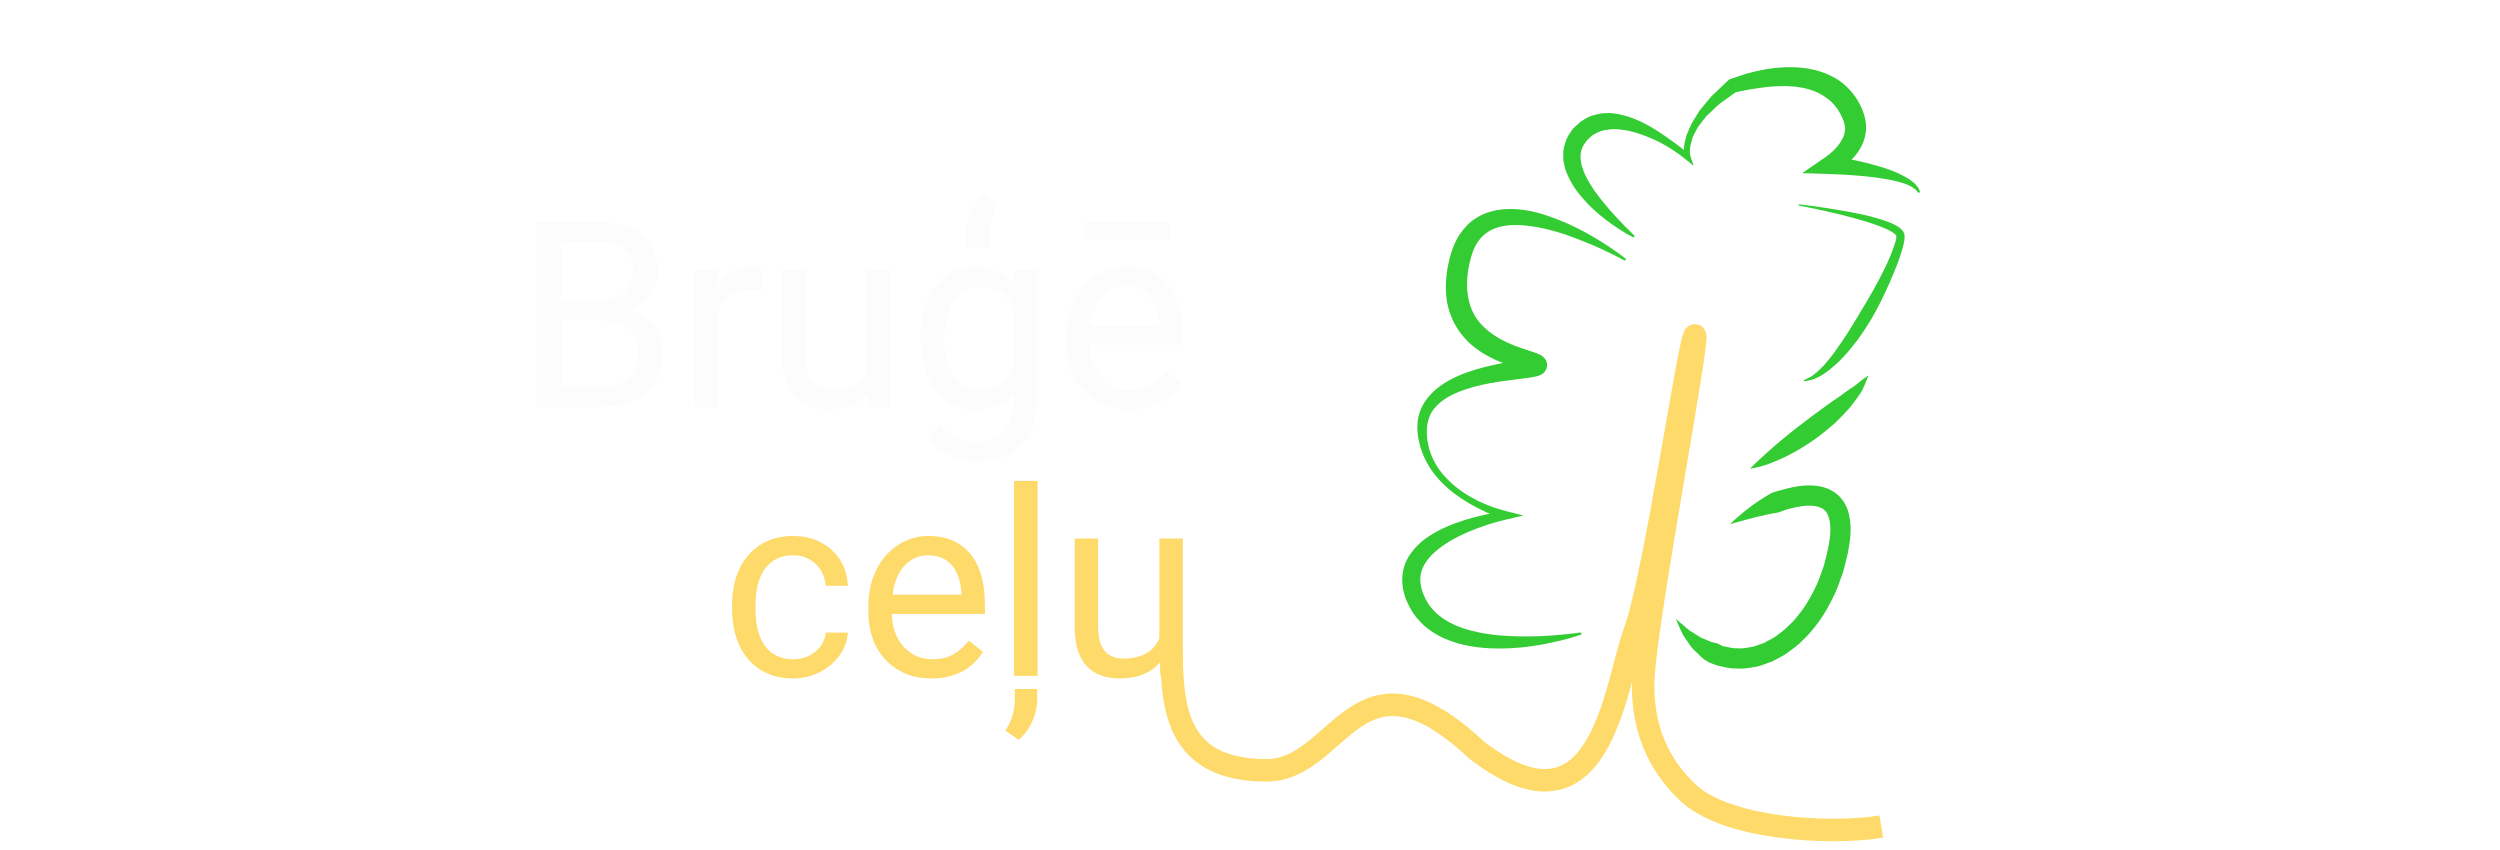
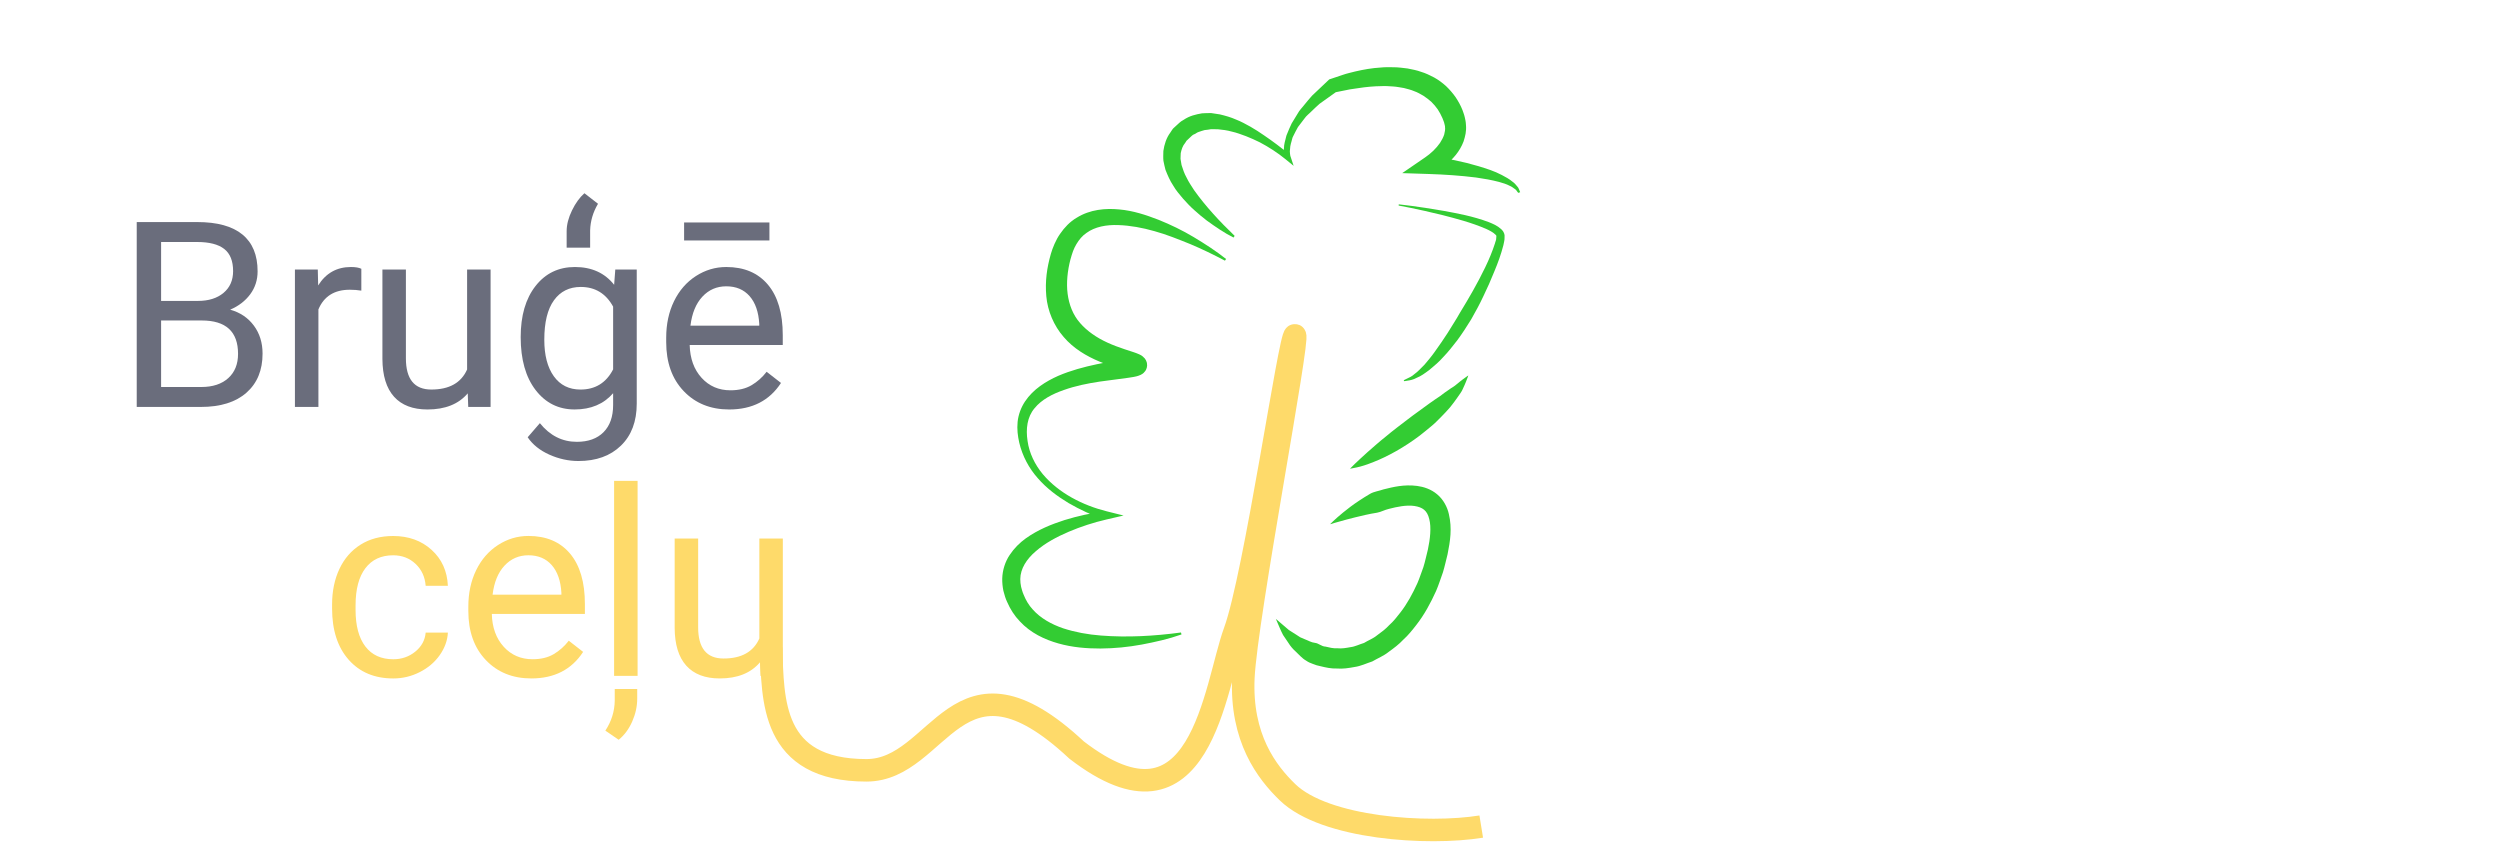
<svg xmlns="http://www.w3.org/2000/svg" version="1.1" id="Layer_1" x="0px" y="0px" width="200px" height="68px" viewBox="0 0 200 68" enable-background="new 0 0 200 68" xml:space="preserve">
  <g>
-     <rect x="41.221" y="16.953" fill="none" width="86.912" height="19.878" />
-     <path fill="#FCFCFC" d="M42.938,32.555v-14.79h4.835c1.605,0,2.812,0.332,3.621,0.996c0.81,0.664,1.214,1.646,1.214,2.946   c0,0.691-0.196,1.302-0.589,1.833c-0.393,0.532-0.928,0.943-1.605,1.234c0.799,0.223,1.431,0.648,1.895,1.275   c0.464,0.626,0.696,1.373,0.696,2.239c0,1.328-0.43,2.37-1.29,3.129c-0.86,0.759-2.076,1.138-3.647,1.138H42.938z M44.888,24.073   h2.946c0.853,0,1.535-0.213,2.047-0.641c0.511-0.428,0.767-1.008,0.767-1.741c0-0.814-0.237-1.407-0.711-1.776   s-1.195-0.555-2.164-0.555h-2.885V24.073z M44.888,25.637v5.323h3.22c0.907,0,1.624-0.235,2.148-0.706   c0.525-0.471,0.788-1.119,0.788-1.945c0-1.78-0.969-2.671-2.905-2.671H44.888z" />
-     <path fill="#FCFCFC" d="M60.907,23.25c-0.285-0.047-0.593-0.071-0.925-0.071c-1.232,0-2.069,0.525-2.509,1.574v7.801h-1.879V21.564   h1.829l0.03,1.27c0.616-0.981,1.49-1.473,2.621-1.473c0.366,0,0.643,0.047,0.833,0.142V23.25z" />
-     <path fill="#FCFCFC" d="M69.419,31.468c-0.731,0.86-1.805,1.29-3.22,1.29c-1.171,0-2.063-0.34-2.676-1.021   c-0.613-0.681-0.923-1.688-0.93-3.022v-7.151h1.879v7.1c0,1.666,0.677,2.499,2.031,2.499c1.436,0,2.391-0.535,2.865-1.604v-7.995   h1.879v10.991h-1.788L69.419,31.468z" />
-     <path fill="#FCFCFC" d="M73.655,26.968c0-1.713,0.396-3.076,1.188-4.088s1.842-1.519,3.149-1.519c1.341,0,2.387,0.474,3.139,1.422   l0.092-1.219h1.716v10.727c0,1.422-0.421,2.542-1.265,3.361c-0.843,0.819-1.976,1.229-3.397,1.229   c-0.792,0-1.568-0.169-2.326-0.508c-0.759-0.339-1.338-0.803-1.737-1.392l0.975-1.128c0.806,0.996,1.792,1.493,2.956,1.493   c0.914,0,1.627-0.257,2.138-0.771s0.767-1.239,0.767-2.174v-0.944c-0.752,0.866-1.778,1.3-3.078,1.3   c-1.287,0-2.328-0.518-3.124-1.554C74.053,30.168,73.655,28.756,73.655,26.968z M75.544,27.182c0,1.239,0.254,2.212,0.762,2.92   s1.219,1.062,2.133,1.062c1.185,0,2.056-0.538,2.611-1.615V24.53c-0.576-1.049-1.439-1.574-2.59-1.574   c-0.914,0-1.629,0.355-2.143,1.066C75.801,24.733,75.544,25.786,75.544,27.182z M78.754,15.459l1.087,0.843   c-0.399,0.67-0.609,1.381-0.63,2.133v1.381h-1.879v-1.321c0-0.521,0.142-1.075,0.427-1.661   C78.043,16.25,78.375,15.791,78.754,15.459z" />
-     <path fill="#FCFCFC" d="M90.334,32.758c-1.49,0-2.702-0.489-3.636-1.468c-0.935-0.979-1.402-2.287-1.402-3.926v-0.346   c0-1.09,0.208-2.063,0.625-2.92c0.417-0.856,0.999-1.527,1.747-2.011c0.749-0.484,1.56-0.726,2.433-0.726   c1.429,0,2.539,0.471,3.332,1.412c0.792,0.941,1.188,2.289,1.188,4.043v0.782h-7.446c0.027,1.084,0.344,1.959,0.95,2.626   s1.376,1,2.311,1c0.664,0,1.226-0.135,1.686-0.406c0.46-0.271,0.864-0.63,1.209-1.076l1.148,0.894   C93.558,32.05,92.176,32.758,90.334,32.758z M93.554,19.238h-6.826v-1.442h6.826V19.238z M90.101,22.905   c-0.759,0-1.396,0.276-1.91,0.828c-0.515,0.552-0.833,1.326-0.955,2.321h5.505v-0.142c-0.054-0.955-0.312-1.695-0.772-2.22   C91.509,23.167,90.886,22.905,90.101,22.905z" />
+     <rect x="9.221" y="16.953" fill="none" width="86.912" height="19.878" />
+     <path fill="#6A6D7C" d="M10.938,32.555v-14.79h4.835c1.605,0,2.812,0.332,3.621,0.996c0.81,0.664,1.214,1.646,1.214,2.946   c0,0.691-0.196,1.302-0.589,1.833c-0.393,0.532-0.928,0.943-1.605,1.234c0.799,0.223,1.431,0.648,1.895,1.275   c0.464,0.626,0.696,1.373,0.696,2.239c0,1.328-0.43,2.37-1.29,3.129c-0.86,0.759-2.076,1.138-3.647,1.138H10.938z M12.888,24.073   h2.946c0.853,0,1.535-0.213,2.047-0.641c0.511-0.428,0.767-1.008,0.767-1.741c0-0.814-0.237-1.407-0.711-1.776   s-1.195-0.555-2.164-0.555h-2.885V24.073z M12.888,25.637v5.323h3.22c0.907,0,1.624-0.235,2.148-0.706   c0.525-0.471,0.788-1.119,0.788-1.945c0-1.78-0.969-2.671-2.905-2.671H12.888z" />
+     <path fill="#6A6D7C" d="M28.907,23.25c-0.285-0.047-0.593-0.071-0.925-0.071c-1.232,0-2.069,0.525-2.509,1.574v7.801h-1.879V21.564   h1.829l0.03,1.27c0.616-0.981,1.49-1.473,2.621-1.473c0.366,0,0.643,0.047,0.833,0.142V23.25z" />
+     <path fill="#6A6D7C" d="M37.419,31.468c-0.731,0.86-1.805,1.29-3.22,1.29c-1.171,0-2.063-0.34-2.676-1.021   c-0.613-0.681-0.923-1.688-0.93-3.022v-7.151h1.879v7.1c0,1.666,0.677,2.499,2.031,2.499c1.436,0,2.391-0.535,2.865-1.604v-7.995   h1.879v10.991h-1.788L37.419,31.468z" />
+     <path fill="#6A6D7C" d="M41.655,26.968c0-1.713,0.396-3.076,1.188-4.088s1.842-1.519,3.149-1.519c1.341,0,2.387,0.474,3.139,1.422   l0.092-1.219h1.716v10.727c0,1.422-0.421,2.542-1.265,3.361c-0.843,0.819-1.976,1.229-3.397,1.229   c-0.792,0-1.568-0.169-2.326-0.508c-0.759-0.339-1.338-0.803-1.737-1.392l0.975-1.128c0.806,0.996,1.792,1.493,2.956,1.493   c0.914,0,1.627-0.257,2.138-0.771s0.767-1.239,0.767-2.174v-0.944c-0.752,0.866-1.778,1.3-3.078,1.3   c-1.287,0-2.328-0.518-3.124-1.554C42.053,30.168,41.655,28.756,41.655,26.968z M43.544,27.182c0,1.239,0.254,2.212,0.762,2.92   s1.219,1.062,2.133,1.062c1.185,0,2.056-0.538,2.611-1.615V24.53c-0.576-1.049-1.439-1.574-2.59-1.574   c-0.914,0-1.629,0.355-2.143,1.066C43.801,24.733,43.544,25.786,43.544,27.182z M46.754,15.459l1.087,0.843   c-0.399,0.67-0.609,1.381-0.63,2.133v1.381h-1.879v-1.321c0-0.521,0.142-1.075,0.427-1.661   C46.043,16.25,46.375,15.791,46.754,15.459z" />
+     <path fill="#6A6D7C" d="M58.334,32.758c-1.49,0-2.702-0.489-3.636-1.468c-0.935-0.979-1.402-2.287-1.402-3.926v-0.346   c0-1.09,0.208-2.063,0.625-2.92c0.417-0.856,0.999-1.527,1.747-2.011c0.749-0.484,1.56-0.726,2.433-0.726   c1.429,0,2.539,0.471,3.332,1.412c0.792,0.941,1.188,2.289,1.188,4.043v0.782h-7.446c0.027,1.084,0.344,1.959,0.95,2.626   s1.376,1,2.311,1c0.664,0,1.226-0.135,1.686-0.406c0.46-0.271,0.864-0.63,1.209-1.076l1.148,0.894   C61.558,32.05,60.176,32.758,58.334,32.758z M61.554,19.238h-6.826v-1.442h6.826V19.238z M58.101,22.905   c-0.759,0-1.396,0.276-1.91,0.828c-0.515,0.552-0.833,1.326-0.955,2.321h5.505v-0.142c-0.054-0.955-0.312-1.695-0.772-2.22   C59.509,23.167,58.886,22.905,58.101,22.905z" />
  </g>
  <g>
-     <rect x="57.633" y="38.47" fill="none" width="87.371" height="25.567" />
-     <path fill="#FEDA6A" d="M63.464,52.741c0.67,0,1.256-0.203,1.757-0.609s0.779-0.914,0.833-1.523h1.777   c-0.034,0.63-0.25,1.229-0.65,1.798c-0.399,0.569-0.933,1.022-1.6,1.361c-0.667,0.339-1.373,0.508-2.118,0.508   c-1.497,0-2.687-0.499-3.57-1.498s-1.326-2.365-1.326-4.099v-0.315c0-1.069,0.196-2.021,0.589-2.854   c0.393-0.832,0.957-1.479,1.691-1.939c0.735-0.461,1.604-0.691,2.605-0.691c1.232,0,2.257,0.369,3.073,1.107   s1.251,1.696,1.305,2.875h-1.777c-0.054-0.711-0.324-1.295-0.808-1.752c-0.484-0.457-1.082-0.687-1.793-0.687   c-0.955,0-1.695,0.344-2.219,1.031c-0.525,0.688-0.788,1.682-0.788,2.981v0.355c0,1.267,0.261,2.242,0.782,2.926   S62.496,52.741,63.464,52.741z" />
-     <path fill="#FEDA6A" d="M74.505,54.275c-1.49,0-2.702-0.489-3.636-1.468c-0.935-0.979-1.402-2.287-1.402-3.926v-0.346   c0-1.09,0.208-2.063,0.625-2.92s0.999-1.527,1.747-2.012c0.749-0.484,1.56-0.727,2.433-0.727c1.429,0,2.539,0.471,3.332,1.412   s1.188,2.289,1.188,4.043v0.782h-7.446c0.027,1.084,0.344,1.959,0.95,2.626s1.376,1,2.311,1c0.664,0,1.226-0.135,1.686-0.406   c0.46-0.271,0.864-0.63,1.209-1.076l1.148,0.894C77.729,53.567,76.347,54.275,74.505,54.275z M74.272,44.422   c-0.759,0-1.396,0.276-1.91,0.828c-0.515,0.552-0.833,1.326-0.955,2.321h5.505v-0.143c-0.054-0.954-0.312-1.694-0.772-2.219   C75.68,44.685,75.057,44.422,74.272,44.422z" />
-     <path fill="#FEDA6A" d="M81.494,59.182l-1.066-0.731c0.487-0.738,0.738-1.537,0.751-2.397v-0.935h1.798v0.772   c0,0.616-0.134,1.228-0.401,1.833C82.308,58.33,81.947,58.816,81.494,59.182z M83.007,54.072h-1.879V38.47h1.879V54.072z" />
-     <path fill="#FEDA6A" d="M92.799,52.985c-0.731,0.86-1.805,1.29-3.22,1.29c-1.171,0-2.063-0.34-2.676-1.021   c-0.613-0.681-0.923-1.688-0.93-3.022v-7.151h1.879v7.101c0,1.666,0.677,2.499,2.031,2.499c1.436,0,2.391-0.535,2.865-1.604v-7.995   h1.879v10.991H92.84L92.799,52.985z" />
+     <rect x="25.633" y="38.47" fill="none" width="87.371" height="25.567" />
+     <path fill="#FEDA6A" d="M31.464,52.741c0.67,0,1.256-0.203,1.757-0.609s0.779-0.914,0.833-1.523h1.777   c-0.034,0.63-0.25,1.229-0.65,1.798c-0.399,0.569-0.933,1.022-1.6,1.361c-0.667,0.339-1.373,0.508-2.118,0.508   c-1.497,0-2.687-0.499-3.57-1.498s-1.326-2.365-1.326-4.099v-0.315c0-1.069,0.196-2.021,0.589-2.854   c0.393-0.832,0.957-1.479,1.691-1.939c0.735-0.461,1.604-0.691,2.605-0.691c1.232,0,2.257,0.369,3.073,1.107   s1.251,1.696,1.305,2.875h-1.777c-0.054-0.711-0.324-1.295-0.808-1.752c-0.484-0.457-1.082-0.687-1.793-0.687   c-0.955,0-1.695,0.344-2.219,1.031c-0.525,0.688-0.788,1.682-0.788,2.981v0.355c0,1.267,0.261,2.242,0.782,2.926   S30.496,52.741,31.464,52.741z" />
+     <path fill="#FEDA6A" d="M42.505,54.275c-1.49,0-2.702-0.489-3.636-1.468c-0.935-0.979-1.402-2.287-1.402-3.926v-0.346   c0-1.09,0.208-2.063,0.625-2.92s0.999-1.527,1.747-2.012c0.749-0.484,1.56-0.727,2.433-0.727c1.429,0,2.539,0.471,3.332,1.412   s1.188,2.289,1.188,4.043v0.782h-7.446c0.027,1.084,0.344,1.959,0.95,2.626s1.376,1,2.311,1c0.664,0,1.226-0.135,1.686-0.406   c0.46-0.271,0.864-0.63,1.209-1.076l1.148,0.894C45.729,53.567,44.347,54.275,42.505,54.275z M42.272,44.422   c-0.759,0-1.396,0.276-1.91,0.828c-0.515,0.552-0.833,1.326-0.955,2.321h5.505v-0.143c-0.054-0.954-0.312-1.694-0.772-2.219   C43.68,44.685,43.057,44.422,42.272,44.422z" />
+     <path fill="#FEDA6A" d="M49.494,59.182l-1.066-0.731c0.487-0.738,0.738-1.537,0.751-2.397v-0.935h1.798v0.772   c0,0.616-0.134,1.228-0.401,1.833C50.308,58.33,49.947,58.816,49.494,59.182z M51.007,54.072h-1.879V38.47h1.879V54.072z" />
+     <path fill="#FEDA6A" d="M60.799,52.985c-0.731,0.86-1.805,1.29-3.22,1.29c-1.171,0-2.063-0.34-2.676-1.021   c-0.613-0.681-0.923-1.688-0.93-3.022v-7.151h1.879v7.101c0,1.666,0.677,2.499,2.031,2.499c1.436,0,2.391-0.535,2.865-1.604v-7.995   h1.879v10.991H60.84L60.799,52.985z" />
  </g>
-   <path fill="none" stroke="#FEDA6A" stroke-width="1.8" stroke-miterlimit="10" d="M93.688,51.813  c0.153,4.153-0.037,9.813,7.631,9.813c5.932,0,7.182-10.625,16.807-1.625c10,7.713,11.036-5.076,12.651-9.486  c1.619-4.411,4.411-23.785,4.817-23.691s-3.89,22.516-4.122,27.37s1.881,7.586,3.528,9.183c3,2.908,11.223,3.444,15.5,2.75" />
+   <path fill="none" stroke="#FEDA6A" stroke-width="1.8" stroke-miterlimit="10" d="M61.688,51.813  c0.153,4.153-0.037,9.813,7.631,9.813C75.25,61.625,76.5,51,86.125,60c10,7.713,11.036-5.076,12.651-9.486  c1.619-4.411,4.411-23.785,4.817-23.691s-3.89,22.516-4.122,27.37s1.881,7.586,3.528,9.183c3,2.908,11.223,3.444,15.5,2.75" />
  <g>
-     <path fill="#33CC33" d="M126.52,50.756c-1.032,0.366-2.101,0.604-3.18,0.809c-1.08,0.199-2.182,0.31-3.297,0.317   c-1.113,0.002-2.25-0.09-3.366-0.405c-1.108-0.311-2.24-0.845-3.089-1.768c-0.434-0.448-0.771-0.982-1.02-1.557   c-0.106-0.217-0.22-0.566-0.298-0.892c-0.063-0.319-0.098-0.646-0.091-0.981c0.019-0.67,0.234-1.346,0.597-1.883   c0.358-0.541,0.806-0.979,1.289-1.328c0.974-0.691,2.031-1.12,3.094-1.461c1.069-0.331,2.141-0.563,3.249-0.707l-0.029,0.654   c-1.032-0.328-1.972-0.779-2.889-1.306c-0.901-0.542-1.762-1.18-2.463-1.989c-0.712-0.799-1.236-1.782-1.488-2.849   c-0.12-0.541-0.188-1.063-0.13-1.661c0.059-0.575,0.27-1.146,0.594-1.635c0.66-0.985,1.664-1.604,2.654-2.046   c1.007-0.432,2.048-0.707,3.083-0.928c0.518-0.112,1.036-0.203,1.548-0.284l0.752-0.125l0.348-0.068   c0.093-0.018,0.233-0.065,0.183-0.049l-0.06,0.035c-0.028,0.022-0.072,0.048-0.157,0.161c-0.023,0.036-0.066,0.103-0.099,0.214   c-0.014,0.049-0.021,0.1-0.023,0.149c-0.004,0.041,0.028,0.309,0.014,0.183l-0.003-0.012c-0.002-0.012-0.004-0.011,0.011,0.05   c0.022,0.086,0.065,0.173,0.12,0.24c0.183,0.194,0.143,0.114,0.125,0.125c-0.053-0.022-0.171-0.06-0.281-0.093l-0.738-0.213   c-0.511-0.149-1.031-0.322-1.545-0.537c-1.02-0.429-2.05-1.031-2.836-1.952c-0.795-0.905-1.292-2.099-1.395-3.269   c-0.106-1.187,0.047-2.279,0.368-3.393c0.124-0.439,0.397-1.122,0.737-1.596c0.342-0.503,0.785-0.97,1.324-1.286   c1.07-0.669,2.313-0.772,3.405-0.665c1.113,0.097,2.144,0.442,3.131,0.823c0.985,0.394,1.931,0.854,2.829,1.391   c0.896,0.539,1.771,1.101,2.588,1.75l-0.09,0.134c-0.91-0.48-1.836-0.932-2.778-1.327c-0.948-0.381-1.891-0.768-2.861-1.033   c-0.964-0.277-1.949-0.456-2.898-0.487c-0.945-0.037-1.871,0.138-2.532,0.623c-0.342,0.227-0.604,0.548-0.817,0.908   c-0.229,0.388-0.324,0.684-0.479,1.235c-0.228,0.87-0.335,1.864-0.221,2.731c0.114,0.878,0.425,1.686,0.994,2.336   c0.564,0.65,1.326,1.175,2.19,1.569c0.433,0.199,0.886,0.369,1.36,0.526l0.74,0.242c0.135,0.047,0.262,0.088,0.445,0.171   c0.099,0.064,0.179,0.042,0.447,0.333c0.063,0.082,0.116,0.182,0.146,0.281l0.021,0.084c-0.014-0.118,0.023,0.158,0.016,0.207   c-0.004,0.057-0.013,0.116-0.028,0.173c-0.035,0.127-0.084,0.208-0.12,0.257c-0.103,0.14-0.172,0.186-0.228,0.226   c-0.076,0.053-0.096,0.058-0.144,0.083c-0.285,0.124-0.4,0.127-0.559,0.164l-0.414,0.066l-0.778,0.102l-1.509,0.201   c-0.993,0.148-1.972,0.348-2.885,0.675c-0.91,0.315-1.78,0.762-2.344,1.461c-0.586,0.692-0.708,1.645-0.556,2.621   c0.134,0.964,0.58,1.877,1.211,2.643c1.284,1.527,3.209,2.502,5.125,2.98l1.344,0.336l-1.373,0.318   c-1.022,0.236-2.049,0.569-3.013,0.979c-0.962,0.411-1.891,0.91-2.628,1.553c-0.749,0.633-1.24,1.408-1.249,2.229   c-0.002,0.207,0.022,0.417,0.066,0.631c0.061,0.196,0.088,0.371,0.211,0.646c0.171,0.42,0.406,0.825,0.721,1.161   c0.611,0.69,1.478,1.18,2.427,1.504c0.956,0.313,1.985,0.501,3.032,0.58c2.099,0.165,4.26,0.045,6.399-0.244L126.52,50.756z" />
+     <path fill="#33CC33" d="M94.52,50.756c-1.032,0.366-2.101,0.604-3.18,0.809c-1.08,0.199-2.182,0.31-3.297,0.317   c-1.113,0.002-2.25-0.09-3.366-0.405c-1.108-0.311-2.24-0.845-3.089-1.768c-0.434-0.448-0.771-0.982-1.02-1.557   c-0.106-0.217-0.22-0.566-0.298-0.892c-0.063-0.319-0.098-0.646-0.091-0.981c0.019-0.67,0.234-1.346,0.597-1.883   c0.358-0.541,0.806-0.979,1.289-1.328c0.974-0.691,2.031-1.12,3.094-1.461c1.069-0.331,2.141-0.563,3.249-0.707l-0.029,0.654   c-1.032-0.328-1.972-0.779-2.889-1.306c-0.901-0.542-1.762-1.18-2.463-1.989c-0.712-0.799-1.236-1.782-1.488-2.849   c-0.12-0.541-0.188-1.063-0.13-1.661c0.059-0.575,0.27-1.146,0.594-1.635c0.66-0.985,1.664-1.604,2.654-2.046   c1.007-0.432,2.048-0.707,3.083-0.928c0.518-0.112,1.036-0.203,1.548-0.284l0.752-0.125l0.348-0.068   c0.093-0.018,0.233-0.065,0.183-0.049l-0.06,0.035c-0.028,0.022-0.072,0.048-0.157,0.161c-0.023,0.036-0.066,0.103-0.099,0.214   c-0.014,0.049-0.021,0.1-0.023,0.149c-0.004,0.041,0.028,0.309,0.014,0.183l-0.003-0.012c-0.002-0.012-0.004-0.011,0.011,0.05   c0.022,0.086,0.065,0.173,0.12,0.24c0.183,0.194,0.143,0.114,0.125,0.125c-0.053-0.022-0.171-0.06-0.281-0.093l-0.738-0.213   c-0.511-0.149-1.031-0.322-1.545-0.537c-1.02-0.429-2.05-1.031-2.836-1.952c-0.795-0.905-1.292-2.099-1.395-3.269   c-0.106-1.187,0.047-2.279,0.368-3.393c0.124-0.439,0.397-1.122,0.737-1.596c0.342-0.503,0.785-0.97,1.324-1.286   c1.07-0.669,2.313-0.772,3.405-0.665c1.113,0.097,2.144,0.442,3.131,0.823c0.985,0.394,1.931,0.854,2.829,1.391   c0.896,0.539,1.771,1.101,2.588,1.75l-0.09,0.134c-0.91-0.48-1.836-0.932-2.778-1.327c-0.948-0.381-1.891-0.768-2.861-1.033   c-0.964-0.277-1.949-0.456-2.898-0.487c-0.945-0.037-1.871,0.138-2.532,0.623c-0.342,0.227-0.604,0.548-0.817,0.908   c-0.229,0.388-0.324,0.684-0.479,1.235c-0.228,0.87-0.335,1.864-0.221,2.731c0.114,0.878,0.425,1.686,0.994,2.336   c0.564,0.65,1.326,1.175,2.19,1.569c0.433,0.199,0.886,0.369,1.36,0.526l0.74,0.242c0.135,0.047,0.262,0.088,0.445,0.171   c0.099,0.064,0.179,0.042,0.447,0.333c0.063,0.082,0.116,0.182,0.146,0.281l0.021,0.084c-0.014-0.118,0.023,0.158,0.016,0.207   c-0.004,0.057-0.013,0.116-0.028,0.173c-0.035,0.127-0.084,0.208-0.12,0.257c-0.103,0.14-0.172,0.186-0.228,0.226   c-0.076,0.053-0.096,0.058-0.144,0.083c-0.285,0.124-0.4,0.127-0.559,0.164l-0.414,0.066L89.5,30.325l-1.509,0.201   c-0.993,0.148-1.972,0.348-2.885,0.675c-0.91,0.315-1.78,0.762-2.344,1.461c-0.586,0.692-0.708,1.645-0.556,2.621   c0.134,0.964,0.58,1.877,1.211,2.643c1.284,1.527,3.209,2.502,5.125,2.98l1.344,0.336l-1.373,0.318   c-1.022,0.236-2.049,0.569-3.013,0.979c-0.962,0.411-1.891,0.91-2.628,1.553c-0.749,0.633-1.24,1.408-1.249,2.229   c-0.002,0.207,0.022,0.417,0.066,0.631c0.061,0.196,0.088,0.371,0.211,0.646c0.171,0.42,0.406,0.825,0.721,1.161   c0.611,0.69,1.478,1.18,2.427,1.504c0.956,0.313,1.985,0.501,3.032,0.58c2.099,0.165,4.26,0.045,6.399-0.244L94.52,50.756z" />
  </g>
  <g>
-     <path fill="#33CC33" d="M130.683,19.004c-0.757-0.379-1.449-0.861-2.139-1.359c-0.338-0.257-0.665-0.531-0.983-0.819   c-0.324-0.282-0.617-0.6-0.91-0.924c-0.279-0.337-0.575-0.666-0.799-1.064c-0.252-0.374-0.439-0.808-0.614-1.252   c-0.063-0.239-0.117-0.482-0.165-0.727c-0.025-0.252-0.008-0.52-0.004-0.78c0.074-0.519,0.242-1.053,0.555-1.469l0.108-0.165   l0.056-0.081l0.028-0.04l0.007-0.01l0.003-0.005l0.063-0.065l0.015-0.013l0.229-0.21c0.166-0.14,0.265-0.277,0.546-0.427   c0.493-0.336,0.998-0.444,1.484-0.528c0.245-0.014,0.49-0.023,0.732-0.02l0.696,0.106c0.446,0.106,0.883,0.23,1.285,0.41   c0.414,0.158,0.793,0.373,1.17,0.58c0.374,0.214,0.732,0.447,1.081,0.689c0.703,0.479,1.372,0.979,2.027,1.526l-0.396,0.26   c-0.052-0.197-0.037-0.339-0.059-0.509l0.033-0.477c0.013-0.159,0.067-0.306,0.1-0.459c0.045-0.149,0.062-0.311,0.131-0.449   c0.123-0.282,0.229-0.578,0.371-0.851c0.165-0.257,0.32-0.521,0.48-0.787c0.145-0.28,0.372-0.481,0.556-0.728   c0.198-0.233,0.386-0.48,0.595-0.703l1.328-1.258l0.046-0.044l0.128-0.042l0.962-0.323c0.319-0.113,0.656-0.181,0.986-0.269   c0.665-0.154,1.349-0.277,2.05-0.316c0.347-0.04,0.705-0.023,1.061-0.022c0.356,0.003,0.719,0.056,1.079,0.098   c0.36,0.076,0.725,0.135,1.08,0.268c0.36,0.104,0.708,0.276,1.049,0.454c0.34,0.188,0.653,0.422,0.946,0.685   c0.283,0.272,0.542,0.568,0.768,0.89c0.216,0.326,0.408,0.667,0.549,1.027c0.066,0.208,0.123,0.307,0.191,0.604   c0.031,0.17,0.074,0.282,0.088,0.575c0.048,0.527-0.058,0.917-0.192,1.339c-0.152,0.401-0.366,0.755-0.612,1.064   c-0.25,0.303-0.521,0.571-0.81,0.808c-0.297,0.239-0.575,0.436-0.939,0.636l-0.302-1.333c1.319,0.17,2.594,0.422,3.862,0.801   c0.63,0.193,1.264,0.387,1.861,0.704c0.297,0.157,0.595,0.315,0.861,0.54c0.14,0.094,0.261,0.229,0.369,0.368   c0.127,0.116,0.166,0.321,0.239,0.469l-0.154,0.051c-0.108-0.114-0.15-0.249-0.294-0.324c-0.121-0.087-0.231-0.176-0.378-0.234   c-0.263-0.143-0.565-0.23-0.86-0.315c-0.598-0.157-1.219-0.266-1.841-0.354c-1.245-0.156-2.523-0.241-3.766-0.281l-2.143-0.07   l1.842-1.264c0.199-0.137,0.45-0.333,0.647-0.527c0.205-0.198,0.384-0.41,0.536-0.627c0.143-0.221,0.257-0.441,0.331-0.658   c0.056-0.201,0.098-0.468,0.068-0.598c0.019-0.038-0.041-0.243-0.078-0.394c-0.002-0.024-0.088-0.224-0.126-0.328   c-0.11-0.247-0.232-0.485-0.38-0.707c-0.152-0.218-0.325-0.417-0.513-0.604c-0.2-0.174-0.408-0.338-0.636-0.485   c-0.234-0.135-0.471-0.276-0.739-0.366c-0.255-0.115-0.54-0.172-0.817-0.25c-0.29-0.045-0.577-0.108-0.878-0.125   c-0.301-0.014-0.6-0.048-0.908-0.027c-0.611,0.007-1.236,0.063-1.858,0.161c-0.311,0.056-0.627,0.076-0.938,0.152l-0.941,0.188   l0.174-0.086l-1.395,0.996c-0.218,0.182-0.412,0.386-0.621,0.579c-0.193,0.204-0.441,0.374-0.595,0.608   c-0.172,0.222-0.348,0.444-0.514,0.674c-0.145,0.239-0.255,0.496-0.387,0.744c-0.074,0.122-0.082,0.263-0.127,0.394   c-0.031,0.133-0.085,0.265-0.099,0.399l-0.038,0.404c0.011,0.121,0.012,0.279,0.04,0.367l0.263,0.797l-0.658-0.537   c-0.626-0.511-1.323-0.962-2.042-1.342c-0.366-0.18-0.735-0.348-1.11-0.494c-0.376-0.138-0.751-0.281-1.132-0.365   c-0.377-0.108-0.759-0.154-1.127-0.189l-0.545-0.004c-0.172,0.033-0.341,0.055-0.51,0.071c-0.164,0.034-0.31,0.104-0.465,0.147   c-0.162,0.045-0.233,0.145-0.365,0.189c-0.107,0.015-0.278,0.209-0.425,0.341l-0.227,0.213l-0.015,0.013   c0.025-0.026-0.062,0.064,0.057-0.058l-0.002,0.003l-0.004,0.006l-0.015,0.025l-0.029,0.05l-0.063,0.096   c-0.206,0.241-0.289,0.521-0.354,0.813c0.003,0.154-0.023,0.304-0.017,0.463c0.034,0.163,0.062,0.326,0.082,0.494   c0.108,0.335,0.216,0.68,0.406,1.013c0.159,0.339,0.385,0.666,0.596,0.996c0.917,1.29,2.046,2.506,3.246,3.658L130.683,19.004z" />
+     <path fill="#33CC33" d="M98.683,19.004c-0.757-0.379-1.449-0.861-2.139-1.359c-0.338-0.257-0.665-0.531-0.983-0.819   c-0.324-0.282-0.617-0.6-0.91-0.924c-0.279-0.337-0.575-0.666-0.799-1.064c-0.252-0.374-0.439-0.808-0.614-1.252   c-0.063-0.239-0.117-0.482-0.165-0.727c-0.025-0.252-0.008-0.52-0.004-0.78c0.074-0.519,0.242-1.053,0.555-1.469l0.108-0.165   l0.056-0.081l0.028-0.04l0.007-0.01l0.003-0.005l0.063-0.065l0.015-0.013l0.229-0.21c0.166-0.14,0.265-0.277,0.546-0.427   c0.493-0.336,0.998-0.444,1.484-0.528c0.245-0.014,0.49-0.023,0.732-0.02l0.696,0.106c0.446,0.106,0.883,0.23,1.285,0.41   c0.414,0.158,0.793,0.373,1.17,0.58c0.374,0.214,0.732,0.447,1.081,0.689c0.703,0.479,1.372,0.979,2.027,1.526l-0.396,0.26   c-0.052-0.197-0.037-0.339-0.059-0.509l0.033-0.477c0.013-0.159,0.067-0.306,0.1-0.459c0.045-0.149,0.062-0.311,0.131-0.449   c0.123-0.282,0.229-0.578,0.371-0.851c0.165-0.257,0.32-0.521,0.48-0.787c0.145-0.28,0.372-0.481,0.556-0.728   c0.198-0.233,0.386-0.48,0.595-0.703l1.328-1.258l0.046-0.044l0.128-0.042l0.962-0.323c0.319-0.113,0.656-0.181,0.986-0.269   c0.665-0.154,1.349-0.277,2.05-0.316c0.347-0.04,0.705-0.023,1.061-0.022c0.356,0.003,0.719,0.056,1.079,0.098   c0.36,0.076,0.725,0.135,1.08,0.268c0.36,0.104,0.708,0.276,1.049,0.454c0.34,0.188,0.653,0.422,0.946,0.685   c0.283,0.272,0.542,0.568,0.768,0.89c0.216,0.326,0.408,0.667,0.549,1.027c0.066,0.208,0.123,0.307,0.191,0.604   c0.031,0.17,0.074,0.282,0.088,0.575c0.048,0.527-0.058,0.917-0.192,1.339c-0.152,0.401-0.366,0.755-0.612,1.064   c-0.25,0.303-0.521,0.571-0.81,0.808c-0.297,0.239-0.575,0.436-0.939,0.636l-0.302-1.333c1.319,0.17,2.594,0.422,3.862,0.801   c0.63,0.193,1.264,0.387,1.861,0.704c0.297,0.157,0.595,0.315,0.861,0.54c0.14,0.094,0.261,0.229,0.369,0.368   c0.127,0.116,0.166,0.321,0.239,0.469l-0.154,0.051c-0.108-0.114-0.15-0.249-0.294-0.324c-0.121-0.087-0.231-0.176-0.378-0.234   c-0.263-0.143-0.565-0.23-0.86-0.315c-0.598-0.157-1.219-0.266-1.841-0.354c-1.245-0.156-2.523-0.241-3.766-0.281l-2.143-0.07   l1.842-1.264c0.199-0.137,0.45-0.333,0.647-0.527c0.205-0.198,0.384-0.41,0.536-0.627c0.143-0.221,0.257-0.441,0.331-0.658   c0.056-0.201,0.098-0.468,0.068-0.598c0.019-0.038-0.041-0.243-0.078-0.394c-0.002-0.024-0.088-0.224-0.126-0.328   c-0.11-0.247-0.232-0.485-0.38-0.707c-0.152-0.218-0.325-0.417-0.513-0.604c-0.2-0.174-0.408-0.338-0.636-0.485   c-0.234-0.135-0.471-0.276-0.739-0.366c-0.255-0.115-0.54-0.172-0.817-0.25c-0.29-0.045-0.577-0.108-0.878-0.125   c-0.301-0.014-0.6-0.048-0.908-0.027c-0.611,0.007-1.236,0.063-1.858,0.161c-0.311,0.056-0.627,0.076-0.938,0.152l-0.941,0.188   l0.174-0.086l-1.395,0.996c-0.218,0.182-0.412,0.386-0.621,0.579c-0.193,0.204-0.441,0.374-0.595,0.608   c-0.172,0.222-0.348,0.444-0.514,0.674c-0.145,0.239-0.255,0.496-0.387,0.744c-0.074,0.122-0.082,0.263-0.127,0.394   c-0.031,0.133-0.085,0.265-0.099,0.399l-0.038,0.404c0.011,0.121,0.012,0.279,0.04,0.367l0.263,0.797l-0.658-0.537   c-0.626-0.511-1.323-0.962-2.042-1.342c-0.366-0.18-0.735-0.348-1.11-0.494c-0.376-0.138-0.751-0.281-1.132-0.365   c-0.377-0.108-0.759-0.154-1.127-0.189l-0.545-0.004c-0.172,0.033-0.341,0.055-0.51,0.071c-0.164,0.034-0.31,0.104-0.465,0.147   c-0.162,0.045-0.233,0.145-0.365,0.189c-0.107,0.015-0.278,0.209-0.425,0.341l-0.227,0.213l-0.015,0.013   c0.025-0.026-0.062,0.064,0.057-0.058l-0.002,0.003l-0.004,0.006l-0.015,0.025l-0.029,0.05l-0.063,0.096   c-0.206,0.241-0.289,0.521-0.354,0.813c0.003,0.154-0.023,0.304-0.017,0.463c0.034,0.163,0.062,0.326,0.082,0.494   c0.108,0.335,0.216,0.68,0.406,1.013c0.159,0.339,0.385,0.666,0.596,0.996c0.917,1.29,2.046,2.506,3.246,3.658L98.683,19.004z" />
  </g>
  <g>
-     <path fill="#33CC33" d="M143.939,16.351c0,0,1.429,0.147,3.559,0.519c1.063,0.2,2.305,0.412,3.61,0.902   c0.326,0.135,0.658,0.263,0.99,0.561c0.08,0.082,0.171,0.169,0.225,0.327c0.017,0.062,0.022,0.021,0.043,0.167l-0.001,0.065   l-0.002,0.131c0.014,0.161-0.057,0.394-0.091,0.591c-0.193,0.75-0.438,1.414-0.721,2.092c-0.269,0.678-0.566,1.341-0.878,1.985   c-0.303,0.65-0.641,1.268-0.98,1.861c-0.356,0.582-0.719,1.137-1.091,1.644c-0.385,0.5-0.753,0.967-1.14,1.366   c-0.359,0.417-0.771,0.737-1.11,1.03c-0.367,0.273-0.685,0.507-1.003,0.626c-0.286,0.16-0.55,0.208-0.726,0.232   c-0.17,0.028-0.261,0.043-0.261,0.043c-0.027,0.004-0.052-0.013-0.057-0.04c-0.003-0.021,0.008-0.042,0.026-0.051l0.015-0.007   c0,0,0.08-0.04,0.23-0.114c0.147-0.071,0.363-0.152,0.592-0.365c0.246-0.171,0.498-0.447,0.794-0.744   c0.275-0.324,0.584-0.687,0.884-1.122c0.314-0.419,0.623-0.902,0.959-1.403c0.31-0.521,0.67-1.048,0.992-1.628   c0.691-1.129,1.408-2.358,2.021-3.634c0.305-0.629,0.585-1.307,0.779-1.914c0.028-0.148,0.107-0.249,0.103-0.442l0.009-0.131   l0.005-0.065c0.007,0.104-0.003,0.023-0.001,0.044c0.006-0.01-0.027-0.059-0.066-0.098c-0.173-0.179-0.478-0.342-0.766-0.472   c-1.195-0.514-2.425-0.825-3.458-1.094c-2.085-0.515-3.5-0.763-3.501-0.763c-0.026-0.004-0.045-0.03-0.04-0.058   C143.889,16.366,143.913,16.348,143.939,16.351z" />
+     <path fill="#33CC33" d="M111.939,16.351c0,0,1.429,0.147,3.559,0.519c1.063,0.2,2.305,0.412,3.61,0.902   c0.326,0.135,0.658,0.263,0.99,0.561c0.08,0.082,0.171,0.169,0.225,0.327c0.017,0.062,0.022,0.021,0.043,0.167l-0.001,0.065   l-0.002,0.131c0.014,0.161-0.057,0.394-0.091,0.591c-0.193,0.75-0.438,1.414-0.721,2.092c-0.269,0.678-0.566,1.341-0.878,1.985   c-0.303,0.65-0.641,1.268-0.98,1.861c-0.356,0.582-0.719,1.137-1.091,1.644c-0.385,0.5-0.753,0.967-1.14,1.366   c-0.359,0.417-0.771,0.737-1.11,1.03c-0.367,0.273-0.685,0.507-1.003,0.626c-0.286,0.16-0.55,0.208-0.726,0.232   c-0.17,0.028-0.261,0.043-0.261,0.043c-0.027,0.004-0.052-0.013-0.057-0.04c-0.003-0.021,0.008-0.042,0.026-0.051l0.015-0.007   c0,0,0.08-0.04,0.23-0.114c0.147-0.071,0.363-0.152,0.592-0.365c0.246-0.171,0.498-0.447,0.794-0.744   c0.275-0.324,0.584-0.687,0.884-1.122c0.314-0.419,0.623-0.902,0.959-1.403c0.31-0.521,0.67-1.048,0.992-1.628   c0.691-1.129,1.408-2.358,2.021-3.634c0.305-0.629,0.585-1.307,0.779-1.914c0.028-0.148,0.107-0.249,0.103-0.442l0.009-0.131   l0.005-0.065c0.007,0.104-0.003,0.023-0.001,0.044c0.006-0.01-0.027-0.059-0.066-0.098c-0.173-0.179-0.478-0.342-0.766-0.472   c-1.195-0.514-2.425-0.825-3.458-1.094c-2.085-0.515-3.5-0.763-3.501-0.763c-0.026-0.004-0.045-0.03-0.04-0.058   C111.889,16.366,111.913,16.348,111.939,16.351z" />
  </g>
  <g>
-     <path fill="#33CC33" d="M149.467,30.035c0,0-0.062,0.191-0.191,0.509c-0.066,0.158-0.144,0.352-0.248,0.563   c-0.084,0.22-0.26,0.436-0.428,0.683c-0.173,0.246-0.365,0.516-0.589,0.788c-0.224,0.255-0.459,0.515-0.719,0.774   c-0.258,0.257-0.521,0.535-0.818,0.771c-0.29,0.247-0.594,0.486-0.897,0.727c-1.232,0.934-2.592,1.682-3.686,2.107   c-0.541,0.221-1.012,0.367-1.357,0.437c-0.34,0.075-0.535,0.102-0.535,0.102s0.14-0.151,0.387-0.387   c0.25-0.225,0.592-0.568,1.021-0.943c0.429-0.37,0.921-0.819,1.471-1.253c0.538-0.454,1.137-0.901,1.727-1.354   c0.587-0.456,1.206-0.875,1.758-1.292c0.277-0.208,0.57-0.389,0.831-0.57c0.236-0.19,0.48-0.356,0.709-0.513   c0.219-0.17,0.461-0.28,0.635-0.447c0.179-0.155,0.349-0.28,0.484-0.385C149.297,30.145,149.467,30.035,149.467,30.035z" />
+     <path fill="#33CC33" d="M117.467,30.035c0,0-0.062,0.191-0.191,0.509c-0.066,0.158-0.144,0.352-0.248,0.563   c-0.084,0.22-0.26,0.436-0.428,0.683c-0.173,0.246-0.365,0.516-0.589,0.788c-0.224,0.255-0.459,0.515-0.719,0.774   c-0.258,0.257-0.521,0.535-0.818,0.771c-0.29,0.247-0.594,0.486-0.897,0.727c-1.232,0.934-2.592,1.682-3.686,2.107   c-0.541,0.221-1.012,0.367-1.357,0.437c-0.34,0.075-0.535,0.102-0.535,0.102s0.14-0.151,0.387-0.387   c0.25-0.225,0.592-0.568,1.021-0.943c0.429-0.37,0.921-0.819,1.471-1.253c0.538-0.454,1.137-0.901,1.727-1.354   c0.587-0.456,1.206-0.875,1.758-1.292c0.277-0.208,0.57-0.389,0.831-0.57c0.236-0.19,0.48-0.356,0.709-0.513   c0.219-0.17,0.461-0.28,0.635-0.447c0.179-0.155,0.349-0.28,0.484-0.385C117.297,30.145,117.467,30.035,117.467,30.035z" />
  </g>
  <g>
-     <path fill="#33CC33" d="M138.402,41.941c0,0,0.352-0.37,1.044-0.938c0.347-0.282,0.777-0.619,1.306-0.964   c0.263-0.175,0.549-0.354,0.86-0.536c0.313-0.18,0.699-0.221,1.072-0.353c0.773-0.192,1.634-0.41,2.688-0.276   c0.518,0.069,1.11,0.255,1.604,0.675c0.498,0.414,0.811,1.021,0.933,1.577c0.269,1.151,0.109,2.156-0.105,3.222   c-0.124,0.476-0.217,0.94-0.368,1.434c-0.182,0.499-0.342,1.018-0.552,1.502c-0.432,0.955-0.934,1.887-1.579,2.713   c-0.321,0.413-0.644,0.82-1.033,1.169c-0.353,0.38-0.768,0.69-1.182,0.988c-0.396,0.321-0.883,0.513-1.309,0.762   c-0.479,0.156-0.926,0.376-1.41,0.442c-0.479,0.089-0.946,0.164-1.413,0.123c-0.466,0.018-0.902-0.083-1.321-0.185   c-0.212-0.043-0.414-0.096-0.601-0.18c-0.194-0.064-0.379-0.147-0.539-0.261c-0.343-0.191-0.575-0.49-0.823-0.713   c-0.252-0.224-0.447-0.46-0.598-0.705c-0.156-0.23-0.299-0.442-0.429-0.634c-0.213-0.407-0.337-0.744-0.436-0.959   c-0.093-0.217-0.143-0.333-0.143-0.333s0.378,0.323,1.04,0.89c0.178,0.113,0.375,0.237,0.589,0.373   c0.103,0.067,0.21,0.137,0.32,0.208c0.121,0.052,0.246,0.105,0.375,0.161c0.262,0.094,0.503,0.255,0.807,0.286   c0.297,0.03,0.52,0.29,0.845,0.3c0.303,0.072,0.617,0.155,0.957,0.133c0.337,0.038,0.685-0.025,1.042-0.09   c0.36-0.04,0.708-0.227,1.077-0.335c0.337-0.21,0.721-0.342,1.045-0.612c0.337-0.244,0.68-0.494,0.976-0.818   c0.327-0.287,0.602-0.639,0.878-0.993c0.555-0.708,0.995-1.527,1.378-2.371c0.183-0.421,0.311-0.851,0.474-1.273   c0.14-0.445,0.24-0.944,0.361-1.41c0.177-0.824,0.285-1.776,0.108-2.436c-0.164-0.69-0.538-0.944-1.188-1.046   c-0.639-0.093-1.386,0.062-2.038,0.232c-0.338,0.074-0.63,0.25-0.949,0.306c-0.322,0.051-0.631,0.11-0.92,0.175   c-0.578,0.132-1.091,0.258-1.513,0.371C138.891,41.788,138.402,41.941,138.402,41.941z" />
+     <path fill="#33CC33" d="M106.402,41.941c0,0,0.352-0.37,1.044-0.938c0.347-0.282,0.777-0.619,1.306-0.964   c0.263-0.175,0.549-0.354,0.86-0.536c0.313-0.18,0.699-0.221,1.072-0.353c0.773-0.192,1.634-0.41,2.688-0.276   c0.518,0.069,1.11,0.255,1.604,0.675c0.498,0.414,0.811,1.021,0.933,1.577c0.269,1.151,0.109,2.156-0.105,3.222   c-0.124,0.476-0.217,0.94-0.368,1.434c-0.182,0.499-0.342,1.018-0.552,1.502c-0.432,0.955-0.934,1.887-1.579,2.713   c-0.321,0.413-0.644,0.82-1.033,1.169c-0.353,0.38-0.768,0.69-1.182,0.988c-0.396,0.321-0.883,0.513-1.309,0.762   c-0.479,0.156-0.926,0.376-1.41,0.442c-0.479,0.089-0.946,0.164-1.413,0.123c-0.466,0.018-0.902-0.083-1.321-0.185   c-0.212-0.043-0.414-0.096-0.601-0.18c-0.194-0.064-0.379-0.147-0.539-0.261c-0.343-0.191-0.575-0.49-0.823-0.713   c-0.252-0.224-0.447-0.46-0.598-0.705c-0.156-0.23-0.299-0.442-0.429-0.634c-0.213-0.407-0.337-0.744-0.436-0.959   c-0.093-0.217-0.143-0.333-0.143-0.333s0.378,0.323,1.04,0.89c0.178,0.113,0.375,0.237,0.589,0.373   c0.103,0.067,0.21,0.137,0.32,0.208c0.121,0.052,0.246,0.105,0.375,0.161c0.262,0.094,0.503,0.255,0.807,0.286   c0.297,0.03,0.52,0.29,0.845,0.3c0.303,0.072,0.617,0.155,0.957,0.133c0.337,0.038,0.685-0.025,1.042-0.09   c0.36-0.04,0.708-0.227,1.077-0.335c0.337-0.21,0.721-0.342,1.045-0.612c0.337-0.244,0.68-0.494,0.976-0.818   c0.327-0.287,0.602-0.639,0.878-0.993c0.555-0.708,0.995-1.527,1.378-2.371c0.183-0.421,0.311-0.851,0.474-1.273   c0.14-0.445,0.24-0.944,0.361-1.41c0.177-0.824,0.285-1.776,0.108-2.436c-0.164-0.69-0.538-0.944-1.188-1.046   c-0.639-0.093-1.386,0.062-2.038,0.232c-0.338,0.074-0.63,0.25-0.949,0.306c-0.322,0.051-0.631,0.11-0.92,0.175   c-0.578,0.132-1.091,0.258-1.513,0.371C106.891,41.788,106.402,41.941,106.402,41.941z" />
  </g>
  <g>
</g>
  <g>
</g>
  <g>
</g>
  <g>
</g>
  <g>
</g>
  <g>
</g>
  <g>
</g>
  <g>
</g>
  <g>
</g>
  <g>
</g>
  <g>
</g>
  <g>
</g>
  <g>
</g>
  <g>
</g>
  <g>
</g>
</svg>
